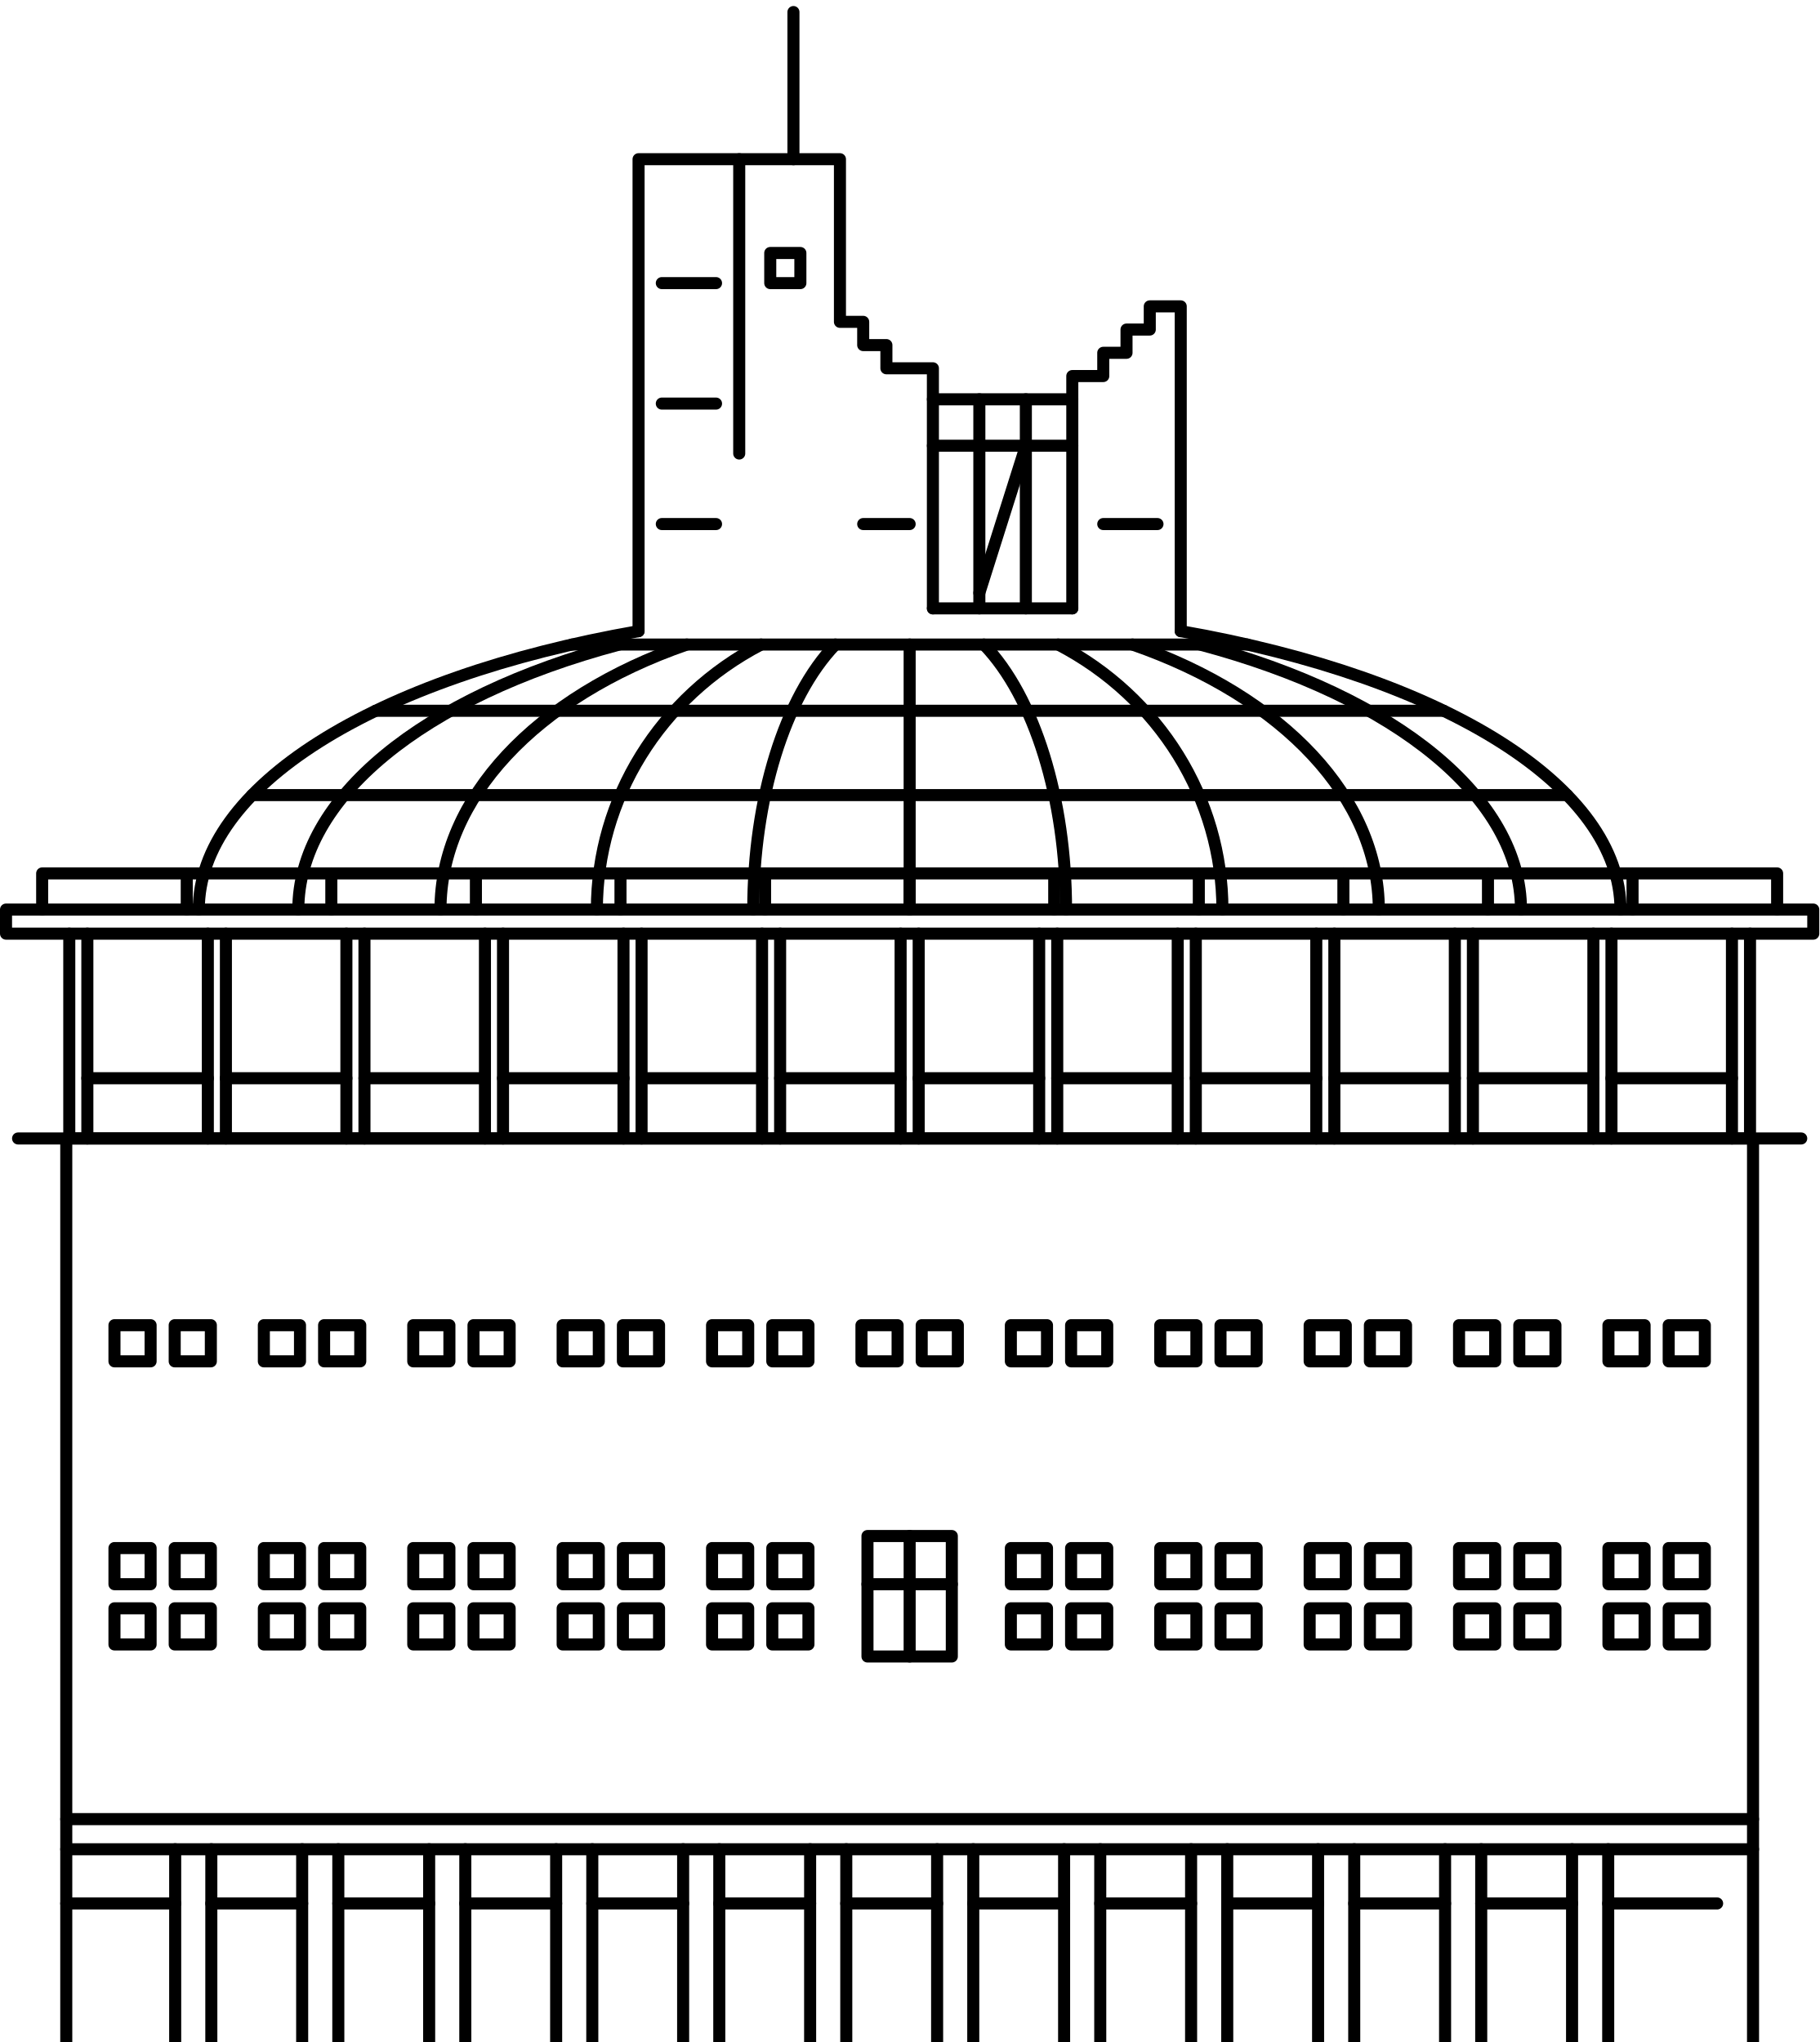
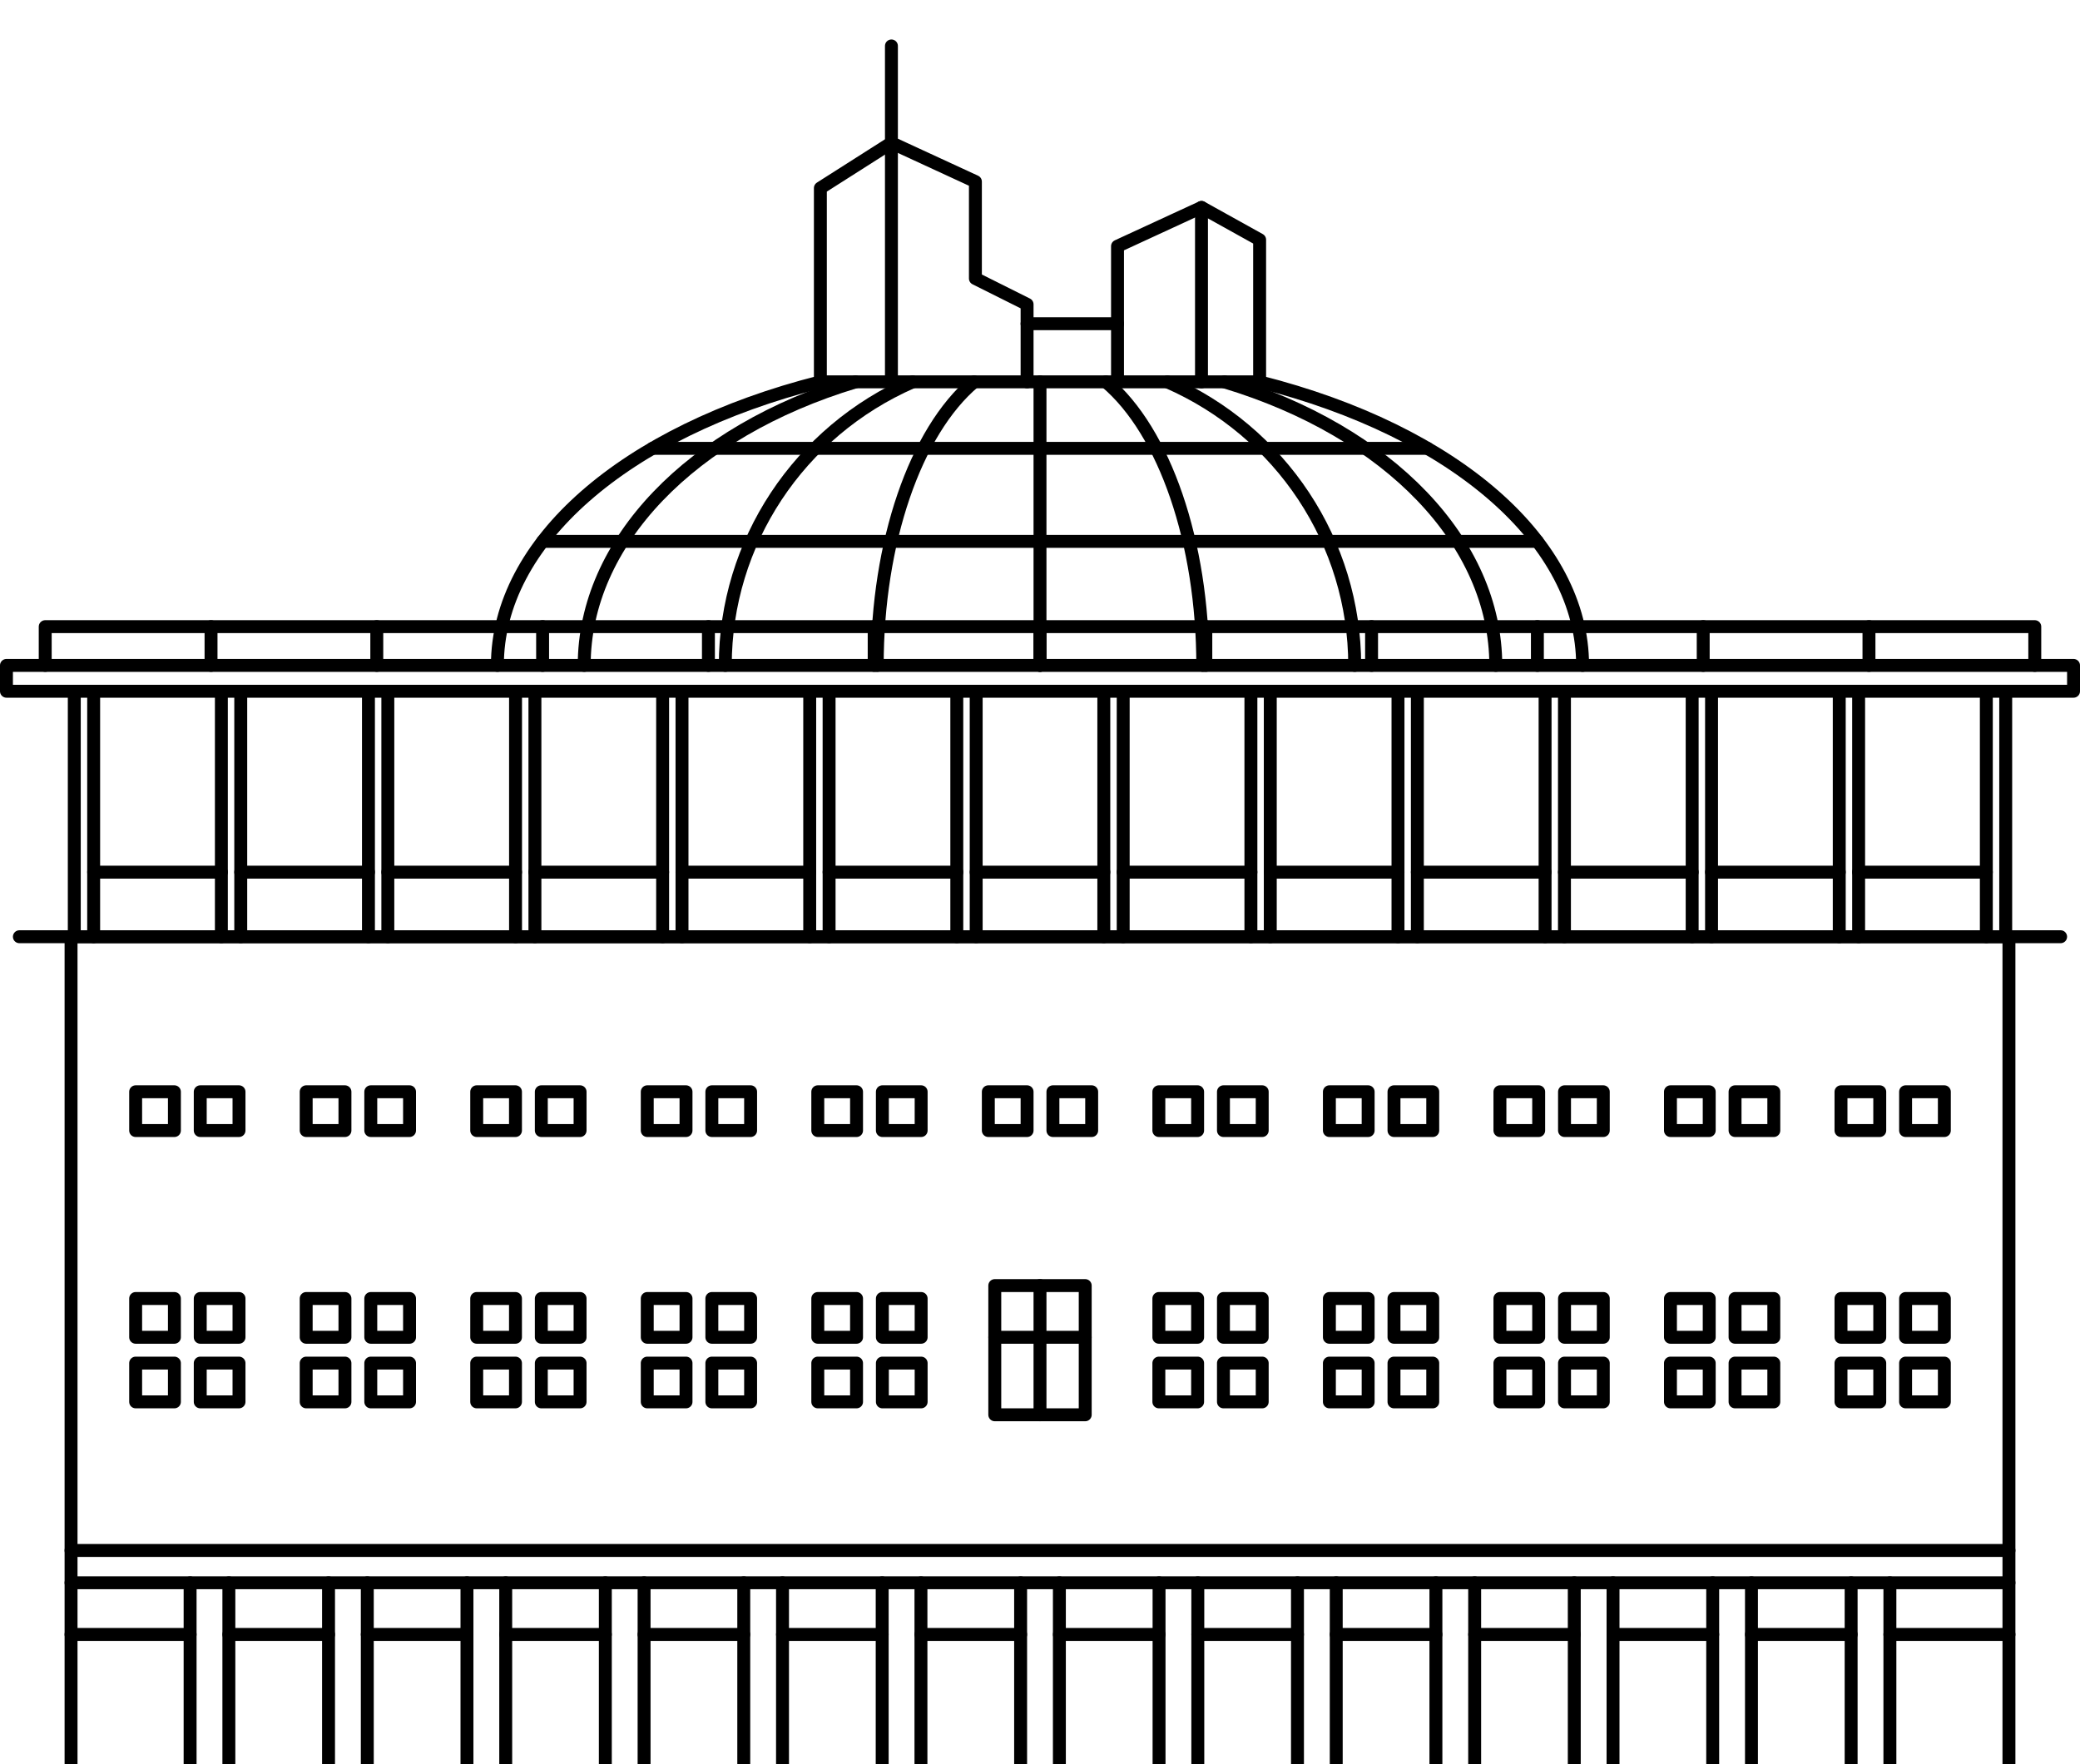
- <svg xmlns="http://www.w3.org/2000/svg" fill="none" stroke="currentColor" stroke-linecap="round" stroke-linejoin="round" stroke-width="2" viewBox="-1 -1 302 339">
-   <path d="M10 338V188h280v150" />
-   <path d="M28.08 338v-32m6 0v32m15.08 0v-32m6 0v32m15.08 0v-32m6 0v32m15.08 0v-32m6 0v32m15.08 0v-32m6 0v32m15.08 0v-32m6 0v32m15.08 0v-32m6 0v32m15.08 0v-32m6 0v32m15.08 0v-32m6 0v32m15.08 0v-32m6 0v32m15.08 0v-32m6 0v32m15.08 0v-32m6 0v32" />
-   <path d="M10 306h280" />
-   <path d="M10 301h280" />
-   <path d="M10 315h18.08m6 0h15.08m6 0h15.08m6 0h15.08m6 0h15.08m6 0h15.08m6 0h15.08m6 0h15.08m6 0h15.08m6 0h15.08m6 0h15.08m6 0h15.08m6 0h18.08" />
-   <path d="M2 188h296" />
-   <path d="M10.5 188v-34m3 0v34m20 0v-34m3 0v34m20 0v-34m3 0v34m20 0v-34m3 0v34m20 0v-34m3 0v34m20 0v-34m3 0v34m20 0v-34m3 0v34m20 0v-34m3 0v34m20 0v-34m3 0v34m20 0v-34m3 0v34m20 0v-34m3 0v34m20 0v-34m3 0v34m20 0v-34m3 0v34" />
-   <path d="M13.5 178h20m3 0h20m3 0h20m3 0h20m3 0h20m3 0h20m3 0h20m3 0h20m3 0h20m3 0h20m3 0h20m3 0h20" />
-   <path d="M0 154h300v-4H0Z" />
-   <path d="M18 225h6v-6h-6Zm10 0h6v-6h-6Zm14.8 0h6v-6h-6Zm10 0h6v-6h-6Zm14.8 0h6v-6h-6Zm10 0h6v-6h-6Zm14.8 0h6v-6h-6Zm10 0h6v-6h-6Zm14.8 0h6v-6h-6Zm10 0h6v-6h-6Zm14.8 0h6v-6h-6Zm10 0h6v-6h-6Zm14.8 0h6v-6h-6Zm10 0h6v-6h-6Zm14.8 0h6v-6h-6Zm10 0h6v-6h-6Zm14.8 0h6v-6h-6Zm10 0h6v-6h-6Zm14.8 0h6v-6h-6Zm10 0h6v-6h-6Zm14.8 0h6v-6h-6Zm10 0h6v-6h-6Z" />
-   <path d="M18 272h6v-6h-6Zm10 0h6v-6h-6Zm-10-10h6v-6h-6Zm10 0h6v-6h-6Zm14.8 10h6v-6h-6Zm10 0h6v-6h-6Zm-10-10h6v-6h-6Zm10 0h6v-6h-6Zm14.8 10h6v-6h-6Zm10 0h6v-6h-6Zm-10-10h6v-6h-6Zm10 0h6v-6h-6Zm14.8 10h6v-6h-6Zm10 0h6v-6h-6Zm-10-10h6v-6h-6Zm10 0h6v-6h-6Zm14.8 10h6v-6h-6Zm10 0h6v-6h-6Zm-10-10h6v-6h-6Zm10 0h6v-6h-6Zm39.6 10h6v-6h-6Zm10 0h6v-6h-6Zm-10-10h6v-6h-6Zm10 0h6v-6h-6Zm14.8 10h6v-6h-6Zm10 0h6v-6h-6Zm-10-10h6v-6h-6Zm10 0h6v-6h-6Zm14.8 10h6v-6h-6Zm10 0h6v-6h-6Zm-10-10h6v-6h-6Zm10 0h6v-6h-6Zm14.8 10h6v-6h-6Zm10 0h6v-6h-6Zm-10-10h6v-6h-6Zm10 0h6v-6h-6Zm14.8 10h6v-6h-6Zm10 0h6v-6h-6Zm-10-10h6v-6h-6Zm10 0h6v-6h-6Z" />
-   <path d="M143 274v-20h14v20Z" />
-   <path d="M150 274v-20m-7 8h14" />
-   <path d="M6 150v-6h288v6" />
-   <path d="M30 150v-6m24 6v-6m24 6v-6m24 6v-6m24 6v-6m24 6v-6m24 6v-6m24 6v-6m24 6v-6m24 6v-6m24 6v-6" />
-   <path d="M32 150c0-20.25 28.82-38.5 73-46.22" />
-   <path d="M268 150c0-20.25-28.82-38.5-73-46.22" />
-   <path d="M40.85 131h218.3m-197.8-14h177.3m-144.7-11h112.1" />
-   <path d="M48.52 150c0-18.38 20.46-35.27 53.28-44" />
-   <path d="M72.12 150c0-18.38 15.7-35.27 40.89-44" />
-   <path d="M98.08 150c0-18.38 10.47-35.27 27.26-44" />
-   <path d="M124.04 150c0-18.38 5.23-35.27 13.63-44" />
-   <path d="M150 150v-44" />
-   <path d="M175.96 150c0-18.38-5.23-35.27-13.63-44" />
-   <path d="M201.92 150c0-18.38-10.47-35.27-27.26-44" />
-   <path d="M227.88 150c0-18.38-15.7-35.27-40.89-44" />
-   <path d="M251.48 150c0-18.38-20.46-35.27-53.28-44" />
-   <path d="M105 103.78V25.43h33.43v27h3.86v3.86h3.85v3.85h7.72V100" />
-   <path d="M177 100V61.43h5.14v-3.86H186v-3.86h3.86v-3.85H195v53.92" />
-   <path d="M153.86 100H177" />
-   <path d="M121.71 25.43v48.86" />
-   <path d="M126.86 46h5v-5h-5Z" />
-   <path d="M153.86 73H177" />
-   <path d="M153.86 65.29H177" />
-   <path d="M161.57 65.29V100m7.72-34.71V100" />
-   <path d="M161.57 97.43 169.29 73" />
-   <path d="M108.86 86h9m-9-20h9m-9-20h9m24.43 40H150m32.14 0h9" />
-   <path d="M130.71 25.43V1" />
+ <svg xmlns="http://www.w3.org/2000/svg" fill="none" stroke="currentColor" stroke-linecap="round" stroke-linejoin="round" stroke-width="2" viewBox="-1 -1 322 273">
+   <path d="M10 272V144h300v128" />
+   <path d="M28.43 272v-28m6 0v28m15.43 0v-28m6 0v28m15.43 0v-28m6 0v28m15.42 0v-28m6 0v28m15.43 0v-28m6 0v28m15.43 0v-28m6 0v28m15.43 0v-28m6 0v28m15.43 0v-28m6 0v28m15.43 0v-28m6 0v28m15.43 0v-28m6 0v28m15.42 0v-28m6 0v28m15.43 0v-28m6 0v28m15.43 0v-28m6 0v28" />
+   <path d="M10 244h300" />
+   <path d="M10 239h300" />
+   <path d="M10 252h18.43m6 0h15.43m6 0h15.43m6 0h15.42m6 0h15.43m6 0h15.43m6 0H157m6 0h15.43m6 0h15.43m6 0h15.43m6 0h15.42m6 0h15.43m6 0h15.43m6 0H310" />
+   <path d="M2 144h316" />
+   <path d="M10.5 144v-38m3 0v38m19.77 0v-38m3 0v38m19.77 0v-38m3 0v38m19.77 0v-38m3 0v38m19.77 0v-38m3 0v38m19.77 0v-38m3 0v38m19.77 0v-38m3 0v38m19.76 0v-38m3 0v38m19.77 0v-38m3 0v38m19.77 0v-38m3 0v38m19.77 0v-38m3 0v38m19.77 0v-38m3 0v38m19.77 0v-38m3 0v38m19.77 0v-38m3 0v38" />
+   <path d="M13.5 134h19.77m3 0h19.77m3 0h19.77m3 0h19.77m3 0h19.77m3 0h19.77m3 0h19.76m3 0h19.77m3 0h19.77m3 0h19.77m3 0h19.77m3 0h19.77m3 0h19.77" />
+   <path d="M0 106h320v-4H0Z" />
+   <path d="M20 174h6v-6h-6Zm10 0h6v-6h-6Zm16.4 0h6v-6h-6Zm10 0h6v-6h-6Zm16.4 0h6v-6h-6Zm10 0h6v-6h-6Zm16.4 0h6v-6h-6Zm10 0h6v-6h-6Zm16.4 0h6v-6h-6Zm10 0h6v-6h-6Zm16.4 0h6v-6h-6Zm10 0h6v-6h-6Zm16.4 0h6v-6h-6Zm10 0h6v-6h-6Zm16.4 0h6v-6h-6Zm10 0h6v-6h-6Zm16.4 0h6v-6h-6Zm10 0h6v-6h-6Zm16.4 0h6v-6h-6Zm10 0h6v-6h-6Zm16.4 0h6v-6h-6Zm10 0h6v-6h-6Z" />
+   <path d="M20 216h6v-6h-6Zm10 0h6v-6h-6Zm-10-10h6v-6h-6Zm10 0h6v-6h-6Zm16.4 10h6v-6h-6Zm10 0h6v-6h-6Zm-10-10h6v-6h-6Zm10 0h6v-6h-6Zm16.4 10h6v-6h-6Zm10 0h6v-6h-6Zm-10-10h6v-6h-6Zm10 0h6v-6h-6Zm16.4 10h6v-6h-6Zm10 0h6v-6h-6Zm-10-10h6v-6h-6Zm10 0h6v-6h-6Zm16.4 10h6v-6h-6Zm10 0h6v-6h-6Zm-10-10h6v-6h-6Zm10 0h6v-6h-6Zm42.8 10h6v-6h-6Zm10 0h6v-6h-6Zm-10-10h6v-6h-6Zm10 0h6v-6h-6Zm16.4 10h6v-6h-6Zm10 0h6v-6h-6Zm-10-10h6v-6h-6Zm10 0h6v-6h-6Zm16.4 10h6v-6h-6Zm10 0h6v-6h-6Zm-10-10h6v-6h-6Zm10 0h6v-6h-6Zm16.4 10h6v-6h-6Zm10 0h6v-6h-6Zm-10-10h6v-6h-6Zm10 0h6v-6h-6Zm16.4 10h6v-6h-6Zm10 0h6v-6h-6Zm-10-10h6v-6h-6Zm10 0h6v-6h-6Z" />
+   <path d="M153 218v-20h14v20Z" />
+   <path d="M160 218v-20m-7 8h14" />
+   <path d="M6 102v-6h308v6" />
+   <path d="M31.67 102v-6m25.66 6v-6M83 102v-6m25.67 6v-6m25.66 6v-6m25.67 6v-6m25.67 6v-6m25.66 6v-6m25.67 6v-6m25.67 6v-6m25.66 6v-6" />
+   <path d="M76 102c0-19 19.6-36.2 50-43.89" />
+   <path d="M244 102c0-19-19.6-36.2-50-43.89" />
+   <path d="M83.01 82.8h153.98M100.01 68.4h119.98" />
+   <path d="M89.44 102c0-19 16.47-36.2 42-43.89" />
+   <path d="M111.28 102c0-19 11.37-36.2 29-43.89" />
+   <path d="M134.8 102c0-19 5.88-36.2 15-43.89" />
+   <path d="M160 102V58.11" />
+   <path d="M185.2 102c0-19-5.88-36.2-15-43.89" />
+   <path d="M208.72 102c0-19-11.37-36.2-29-43.89" />
+   <path d="M230.56 102c0-19-16.47-36.2-42-43.89" />
+   <path d="M126 58.11v-30l11-7 13 6v15l8 4v12Z" />
+   <path d="M137 21.11v37" />
+   <path d="M172 58.11v-21l13-6 9 5v22Z" />
+   <path d="M185 31.11v27" />
+   <path d="M158 58.11h14" />
+   <path d="M158 49.11h14" />
+   <path d="M137 21.11v-15" />
</svg>
